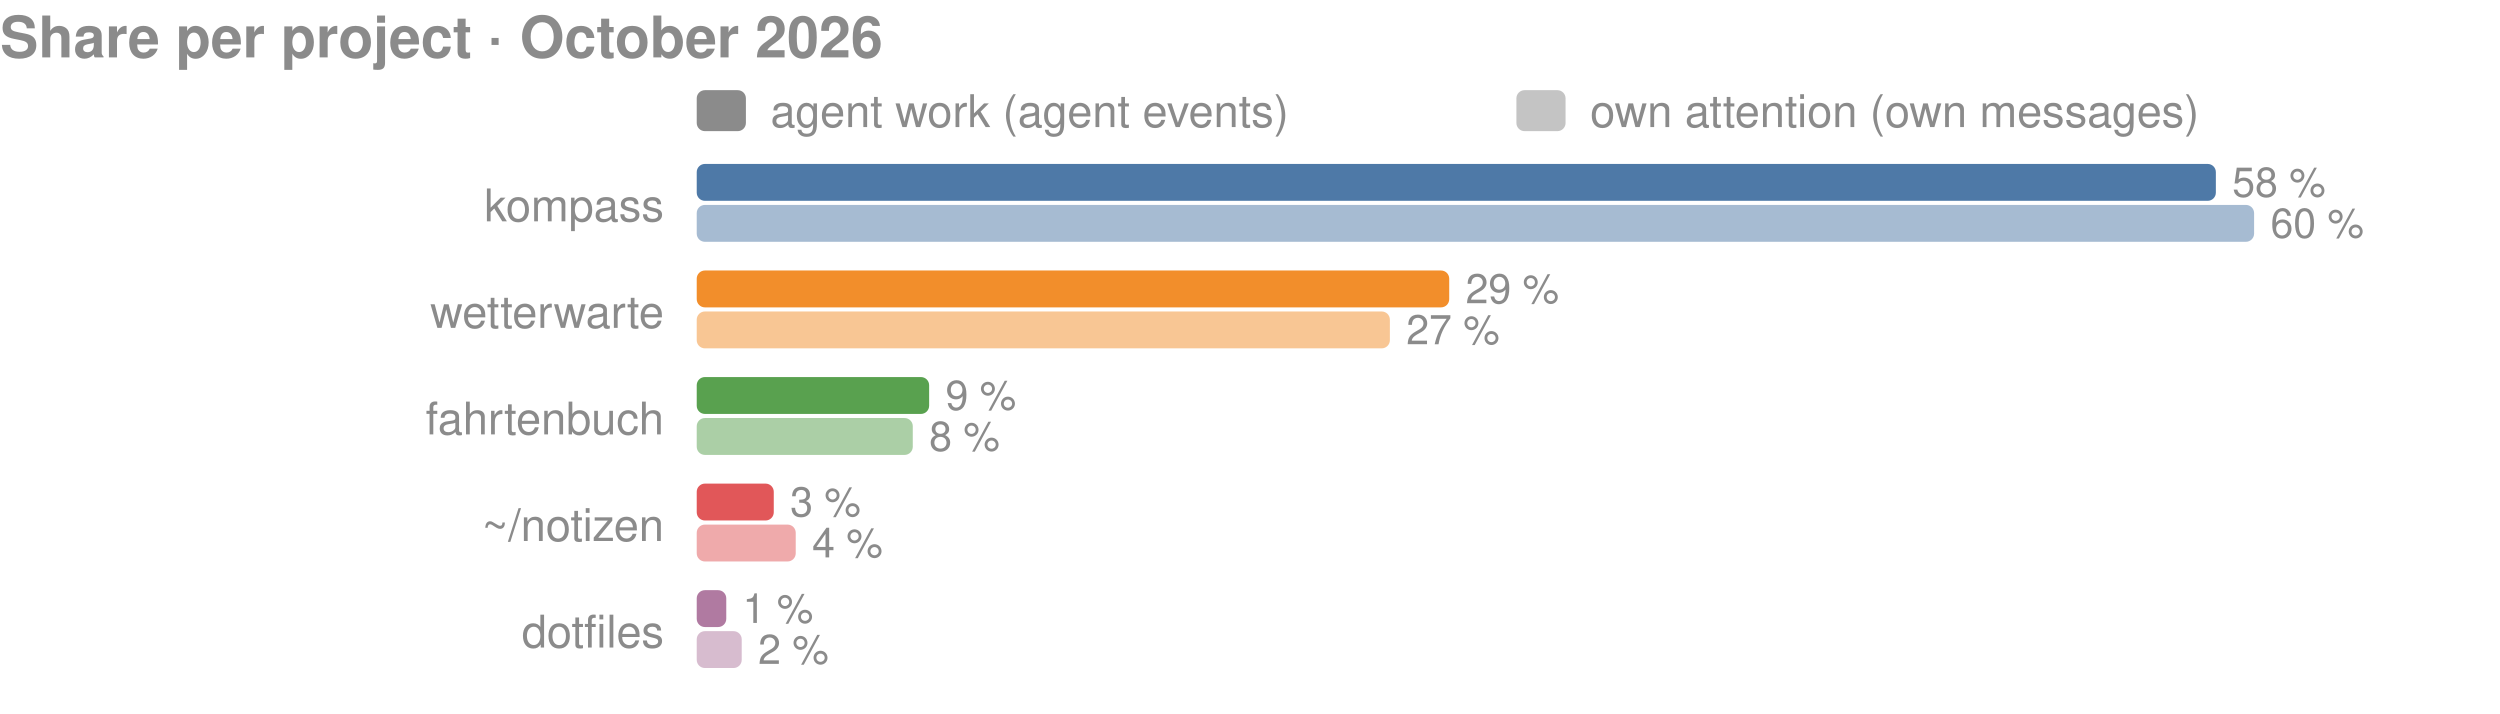
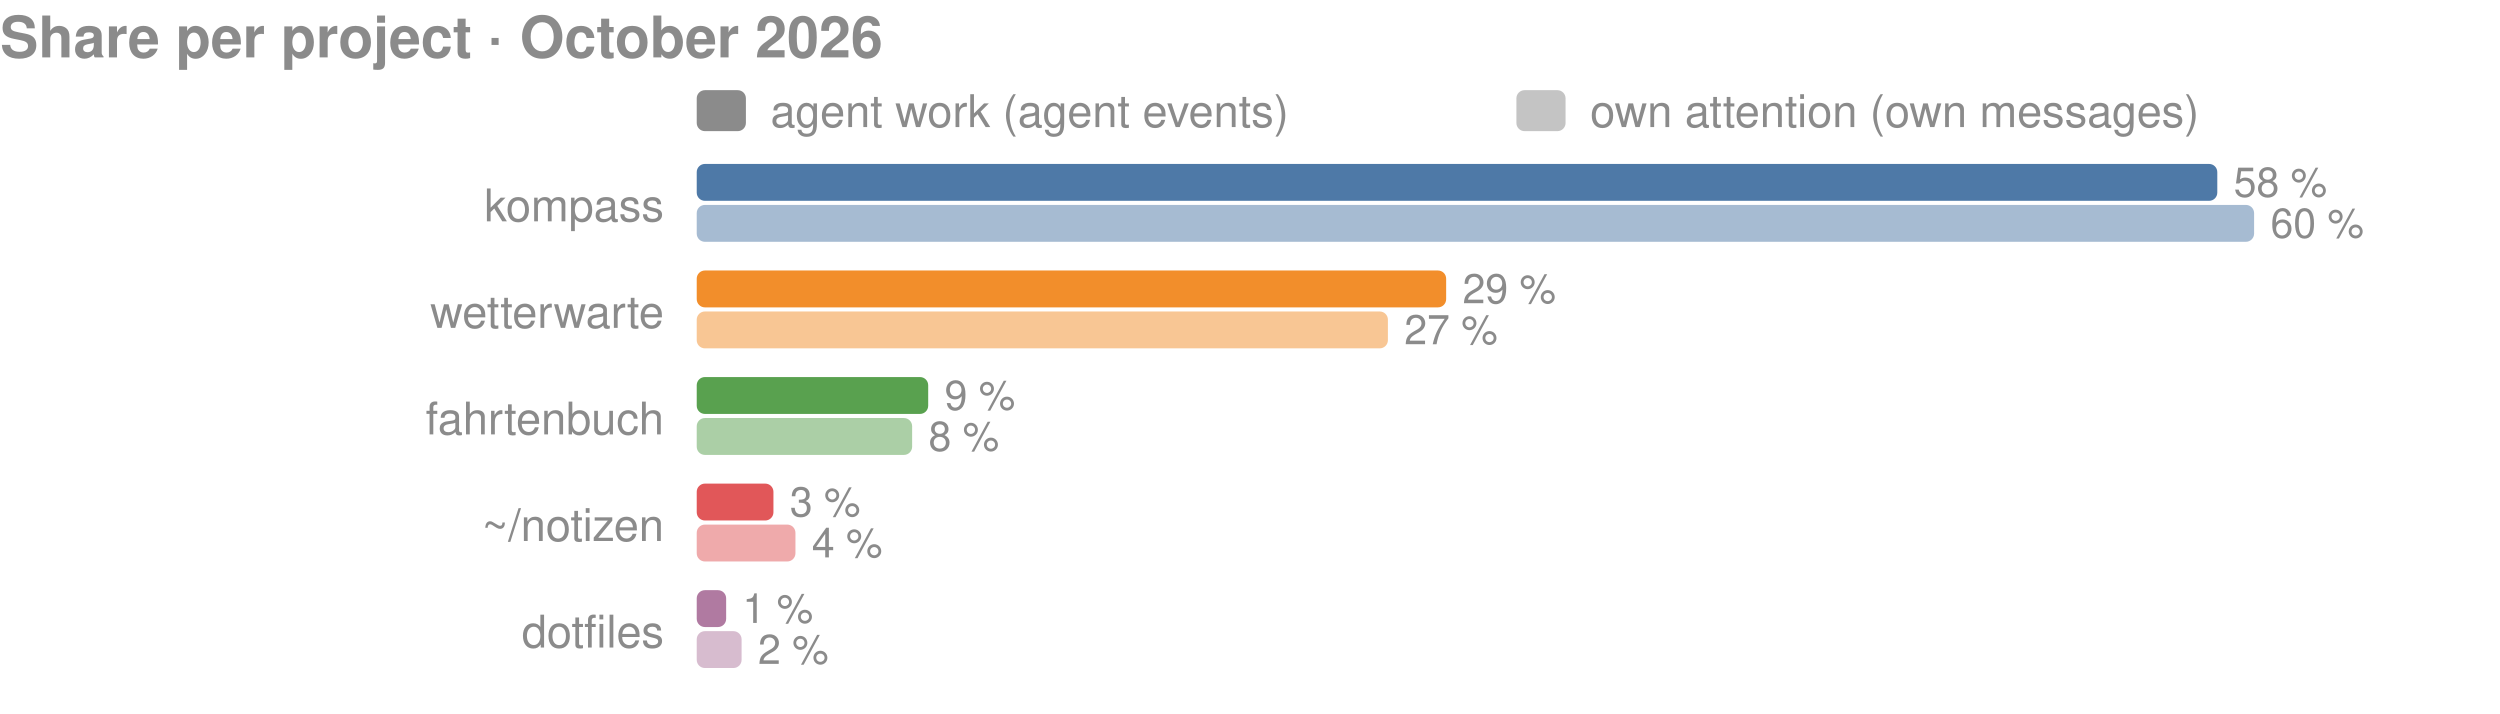
<svg xmlns="http://www.w3.org/2000/svg" width="610" height="174" viewBox="0 0 610 174" font-family="-apple-system, 'Segoe UI', Helvetica, Arial, sans-serif">
  <text x="0" y="14" font-size="14" font-weight="600" fill="#8b8b8b">Share per project · October 2026</text>
  <rect x="170" y="22" width="12" height="10" rx="2" fill="#8b8b8b" />
  <text x="188" y="31" font-size="11" fill="#8b8b8b">agent work (agent events)</text>
  <rect x="370" y="22" width="12" height="10" rx="2" fill="#8b8b8b" fill-opacity="0.5" />
  <text x="388" y="31" font-size="11" fill="#8b8b8b">own attention (own messages)</text>
  <text x="162" y="54" font-size="11" text-anchor="end" fill="#8b8b8b">kompass</text>
-   <rect x="170" y="40" width="370.67" height="9" rx="2" fill="#4e79a7" />
-   <text x="544.67" y="48" font-size="10" fill="#8b8b8b">58 %</text>
+   <rect x="170" y="40" width="371.02" height="9" rx="2" fill="#4e79a7" />
+   <text x="545.02" y="48" font-size="10" fill="#8b8b8b">58 %</text>
  <rect x="170" y="50" width="380" height="9" rx="2" fill="#4e79a7" fill-opacity="0.5" />
  <text x="554" y="58" font-size="10" fill="#8b8b8b">60 %</text>
  <text x="162" y="80" font-size="11" text-anchor="end" fill="#8b8b8b">wetterwarte</text>
-   <rect x="170" y="66" width="183.61" height="9" rx="2" fill="#f28e2b" />
-   <text x="357.61" y="74" font-size="10" fill="#8b8b8b">29 %</text>
-   <rect x="170" y="76" width="169.13" height="9" rx="2" fill="#f28e2b" fill-opacity="0.5" />
-   <text x="343.13" y="84" font-size="10" fill="#8b8b8b">27 %</text>
+   <rect x="170" y="66" width="182.86" height="9" rx="2" fill="#f28e2b" />
+   <text x="356.86" y="74" font-size="10" fill="#8b8b8b">29 %</text>
+   <rect x="170" y="76" width="168.65" height="9" rx="2" fill="#f28e2b" fill-opacity="0.5" />
+   <text x="342.65" y="84" font-size="10" fill="#8b8b8b">27 %</text>
  <text x="162" y="106" font-size="11" text-anchor="end" fill="#8b8b8b">fahrtenbuch</text>
-   <rect x="170" y="92" width="56.71" height="9" rx="2" fill="#59a14f" />
-   <text x="230.71" y="100" font-size="10" fill="#8b8b8b">9 %</text>
-   <rect x="170" y="102" width="52.72" height="9" rx="2" fill="#59a14f" fill-opacity="0.5" />
-   <text x="226.72" y="110" font-size="10" fill="#8b8b8b">8 %</text>
+   <rect x="170" y="92" width="56.48" height="9" rx="2" fill="#59a14f" />
+   <text x="230.48" y="100" font-size="10" fill="#8b8b8b">9 %</text>
+   <rect x="170" y="102" width="52.56" height="9" rx="2" fill="#59a14f" fill-opacity="0.5" />
+   <text x="226.56" y="110" font-size="10" fill="#8b8b8b">8 %</text>
  <text x="162" y="132" font-size="11" text-anchor="end" fill="#8b8b8b">~/notizen</text>
-   <rect x="170" y="118" width="18.8" height="9" rx="2" fill="#e15759" />
-   <text x="192.8" y="126" font-size="10" fill="#8b8b8b">3 %</text>
-   <rect x="170" y="128" width="24.16" height="9" rx="2" fill="#e15759" fill-opacity="0.5" />
-   <text x="198.16" y="136" font-size="10" fill="#8b8b8b">4 %</text>
+   <rect x="170" y="118" width="18.72" height="9" rx="2" fill="#e15759" />
+   <text x="192.72" y="126" font-size="10" fill="#8b8b8b">3 %</text>
+   <rect x="170" y="128" width="24.09" height="9" rx="2" fill="#e15759" fill-opacity="0.5" />
+   <text x="198.09" y="136" font-size="10" fill="#8b8b8b">4 %</text>
  <text x="162" y="158" font-size="11" text-anchor="end" fill="#8b8b8b">dotfiles</text>
-   <rect x="170" y="144" width="7.21" height="9" rx="2" fill="#b07aa1" />
-   <text x="181.21" y="152" font-size="10" fill="#8b8b8b">1 %</text>
-   <rect x="170" y="154" width="10.98" height="9" rx="2" fill="#b07aa1" fill-opacity="0.5" />
-   <text x="184.98" y="162" font-size="10" fill="#8b8b8b">2 %</text>
+   <rect x="170" y="144" width="7.18" height="9" rx="2" fill="#b07aa1" />
+   <text x="181.18" y="152" font-size="10" fill="#8b8b8b">1 %</text>
+   <rect x="170" y="154" width="10.95" height="9" rx="2" fill="#b07aa1" fill-opacity="0.5" />
+   <text x="184.95" y="162" font-size="10" fill="#8b8b8b">2 %</text>
</svg>
